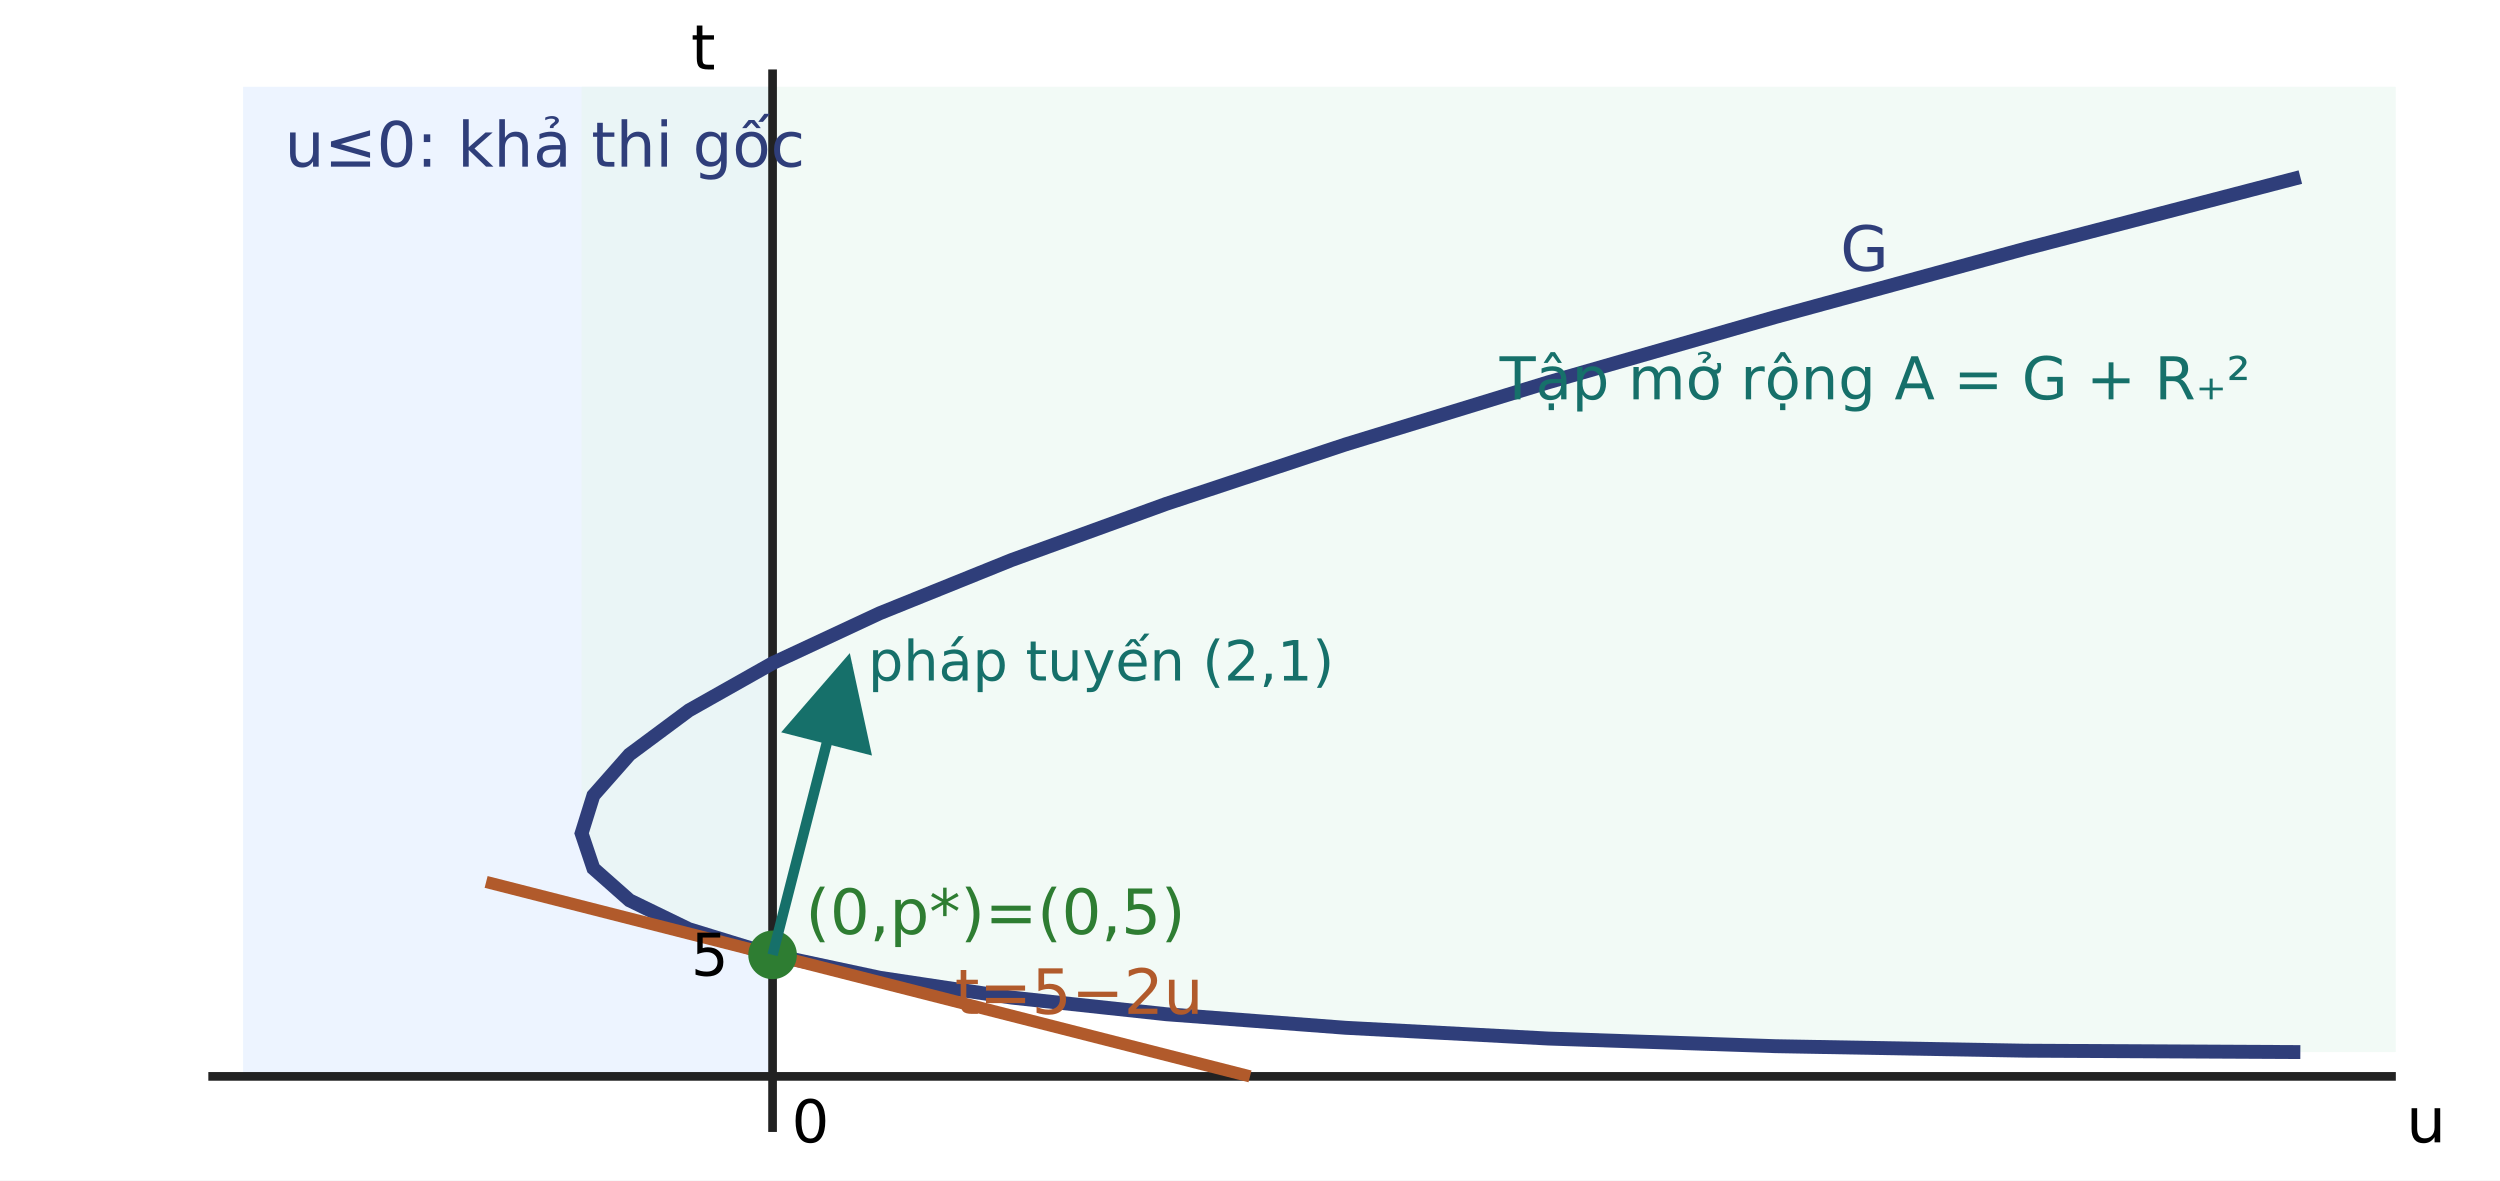
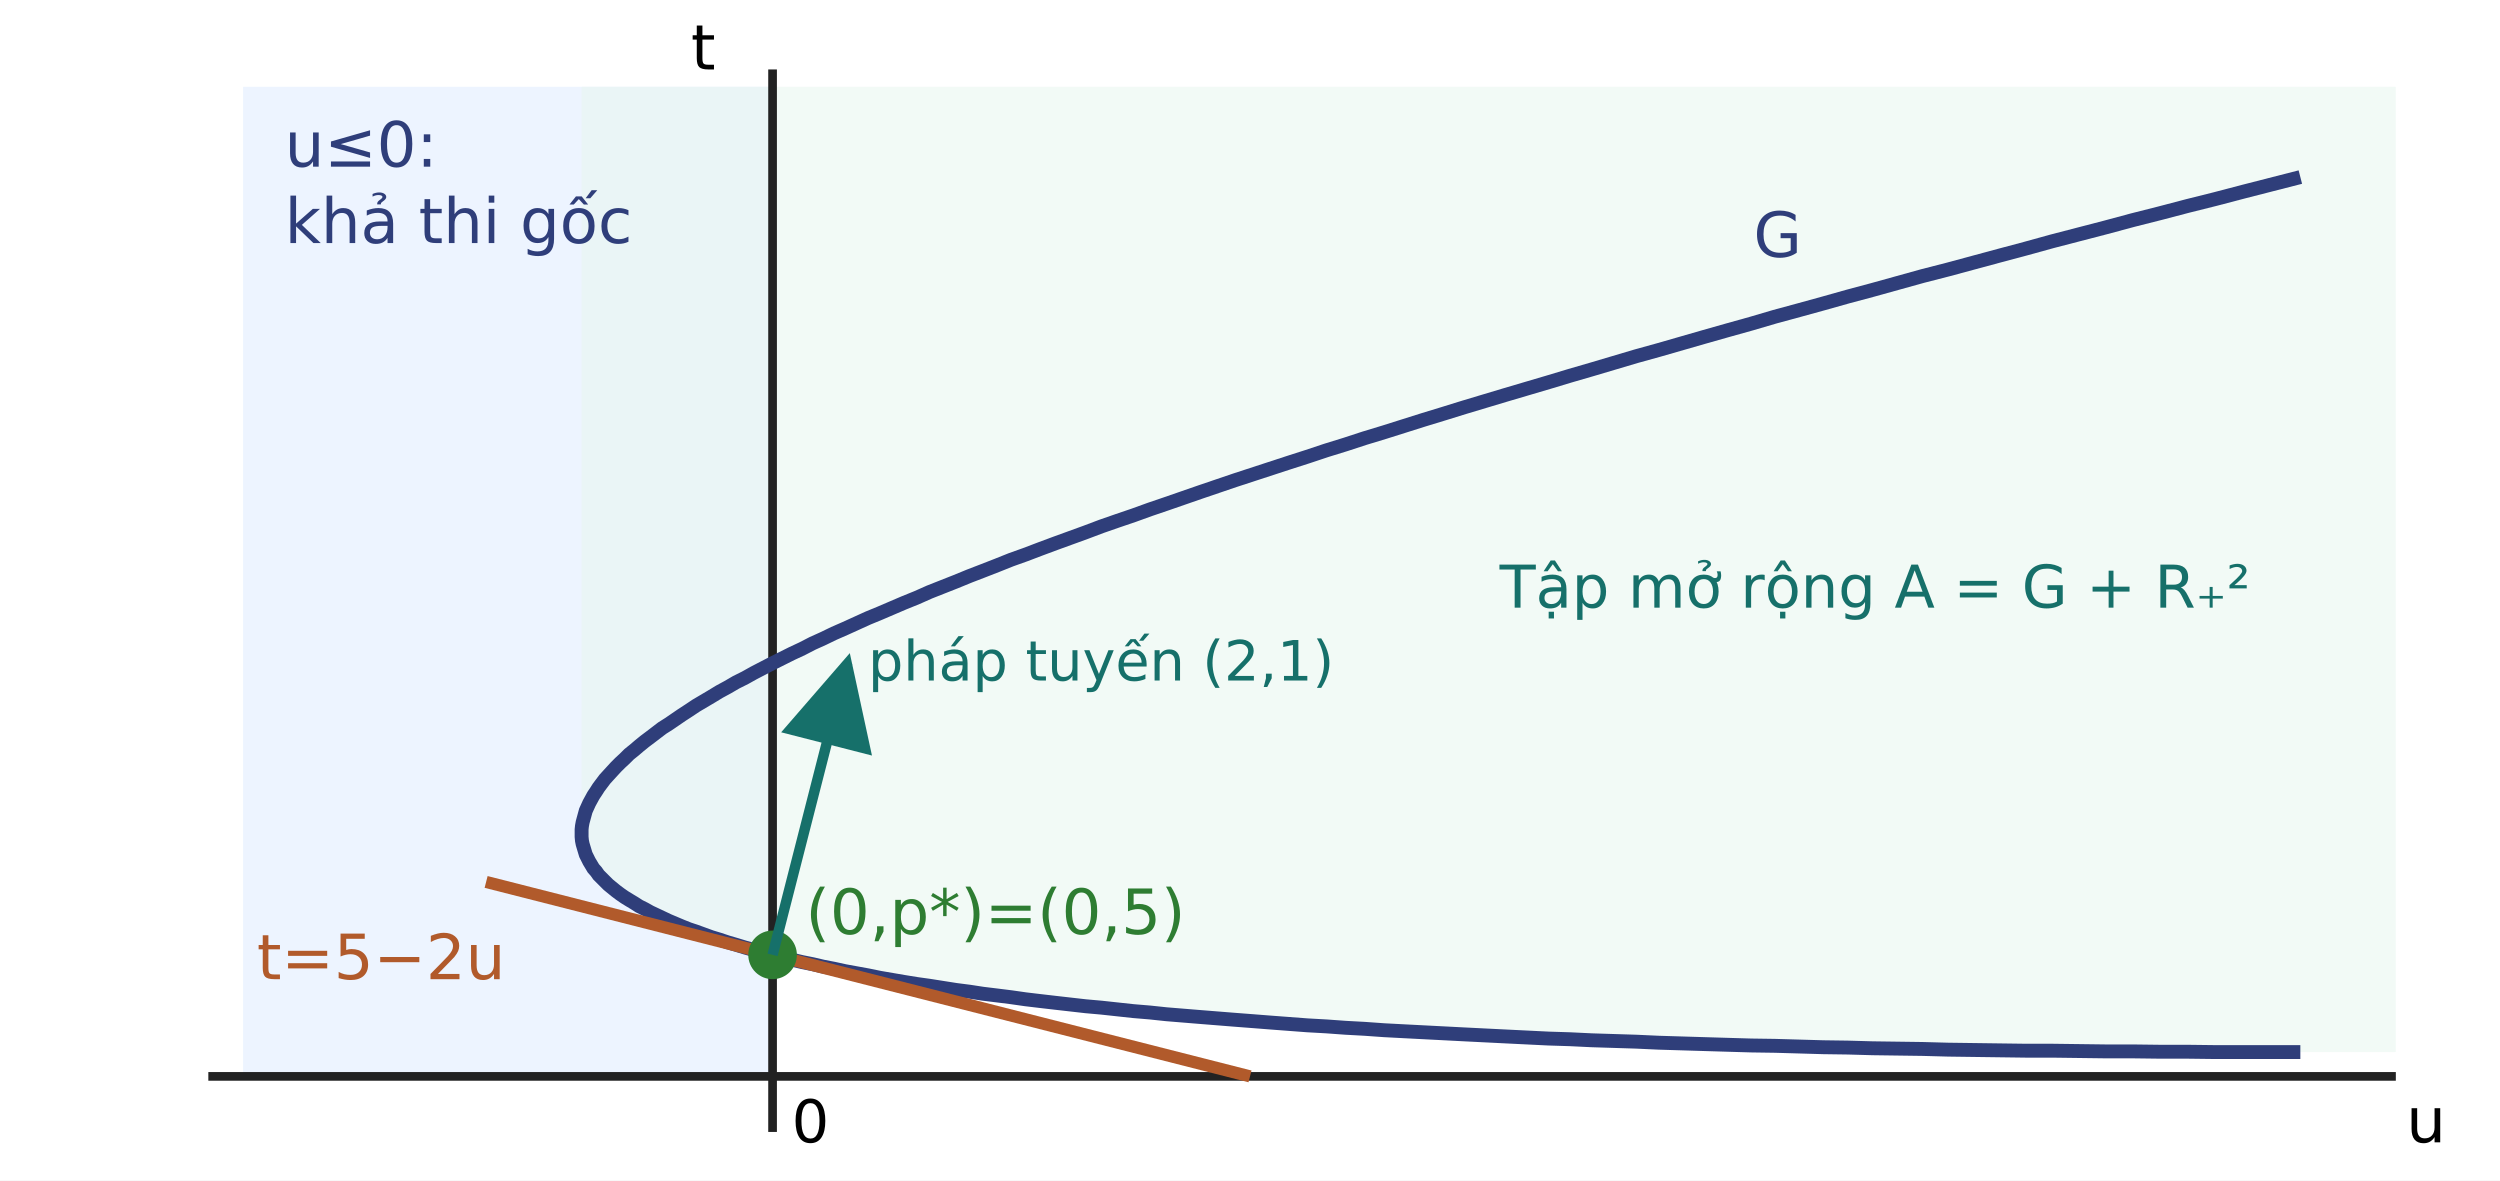
<svg xmlns="http://www.w3.org/2000/svg" viewBox="0 0 720 340" role="img" aria-labelledby="title desc" font-family="DejaVu Sans">
  <defs>
    <marker id="arrow" markerWidth="9" markerHeight="9" refX="8" refY="4.5" orient="auto">
      <path d="M0 0L9 4.5L0 9Z" fill="#16706a" />
    </marker>
  </defs>
  <rect width="720" height="340" fill="#fff" />
  <rect x="70" y="25" width="152.5" height="285" fill="#edf4ff" />
-   <path d="M167.5 240 L170.9 250.1 L181.3 259.3 L198.4 267.6 L222.5 275 L253.4 281.6 L291.3 287.3 L335.9 292.1 L387.5 296 L445.9 299.1 L511.3 301.3 L583.4 302.6 L662.5 303 L690 303 L690 25 L167.5 25 Z" fill="#e9f6f0" opacity="0.58" />
+   <path d="M167.5 240.0 L167.5 241.0 L167.6 242.1 L167.8 243.1 L168.1 244.1 L168.4 245.1 L168.7 246.1 L169.2 247.1 L169.7 248.1 L170.3 249.1 L170.9 250.1 L171.7 251.0 L172.4 252.0 L173.3 252.9 L174.2 253.8 L175.2 254.8 L176.3 255.7 L177.4 256.6 L178.6 257.5 L179.9 258.4 L181.2 259.2 L182.7 260.1 L184.1 261.0 L185.7 261.8 L187.3 262.7 L189.0 263.5 L190.7 264.3 L192.6 265.2 L194.5 266.0 L196.4 266.8 L198.4 267.6 L200.5 268.3 L202.7 269.1 L204.9 269.9 L207.2 270.6 L209.6 271.4 L212.0 272.1 L214.6 272.9 L217.1 273.6 L219.8 274.3 L222.5 275.0 L225.3 275.7 L228.1 276.4 L231.1 277.1 L234.1 277.7 L237.1 278.4 L240.2 279.0 L243.4 279.7 L246.7 280.3 L250.0 280.9 L253.4 281.6 L256.9 282.2 L260.4 282.8 L264.1 283.4 L267.7 283.9 L271.5 284.5 L275.3 285.1 L279.2 285.6 L283.1 286.2 L287.2 286.7 L291.2 287.2 L295.4 287.8 L299.6 288.3 L303.9 288.8 L308.3 289.3 L312.7 289.8 L317.2 290.2 L321.8 290.7 L326.4 291.2 L331.2 291.6 L335.9 292.1 L340.8 292.5 L345.7 292.9 L350.7 293.3 L355.7 293.7 L360.9 294.1 L366.0 294.5 L371.3 294.9 L376.6 295.3 L382.0 295.6 L387.5 296.0 L393.0 296.3 L398.6 296.7 L404.3 297.0 L410.1 297.3 L415.9 297.6 L421.7 297.9 L427.7 298.2 L433.7 298.5 L439.8 298.8 L445.9 299.1 L452.2 299.3 L458.4 299.6 L464.8 299.8 L471.2 300.0 L477.7 300.3 L484.3 300.5 L490.9 300.7 L497.6 300.9 L504.4 301.1 L511.2 301.2 L518.2 301.4 L525.1 301.6 L532.2 301.7 L539.3 301.9 L546.5 302.0 L553.7 302.1 L561.1 302.3 L568.5 302.4 L575.9 302.5 L583.4 302.6 L591.0 302.6 L598.7 302.7 L606.4 302.8 L614.2 302.8 L622.1 302.9 L630.0 302.9 L638.1 303.0 L646.1 303.0 L654.3 303.0 L662.5 303.0 L662.5 303 L690 303 L690 25 L167.5 25 Z" fill="#e9f6f0" opacity="0.58" />
  <path d="M60 310H690M222.5 326V20" stroke="#222" stroke-width="2.5" fill="none" />
-   <text x="82" y="48" font-size="18" fill="#2f3e7a">u≤0: khả thi gốc</text>
-   <polyline points="662.5,303 583.4,302.6 511.3,301.3 445.9,299.1 387.5,296 335.9,292.1 291.3,287.3 253.4,281.6 222.5,275 198.4,267.6 181.3,259.3 170.9,250.1 167.5,240 170.9,229.1 181.3,217.3 198.4,204.6 222.5,191 253.4,176.6 291.3,161.3 335.9,145.1 387.5,128 445.9,110.1 511.3,91.3 583.4,71.6 662.5,51" fill="none" stroke="#2f3e7a" stroke-width="4" />
+   <text x="82" y="48" font-size="18" fill="#2f3e7a">u≤0:</text>
+   <text x="82" y="70" font-size="18" fill="#2f3e7a">khả thi gốc</text>
+   <polyline points="662.5,303.0 654.3,303.0 646.1,303.0 638.1,303.0 630.0,302.9 622.1,302.9 614.2,302.8 606.4,302.8 598.7,302.7 591.0,302.6 583.4,302.6 575.9,302.5 568.5,302.4 561.1,302.3 553.7,302.1 546.5,302.0 539.3,301.9 532.2,301.7 525.1,301.6 518.2,301.4 511.2,301.2 504.4,301.1 497.6,300.9 490.9,300.7 484.3,300.5 477.7,300.3 471.2,300.0 464.8,299.8 458.4,299.6 452.2,299.3 445.9,299.1 439.8,298.8 433.7,298.5 427.7,298.2 421.7,297.9 415.9,297.6 410.1,297.3 404.3,297.0 398.6,296.7 393.0,296.3 387.5,296.0 382.0,295.6 376.6,295.3 371.3,294.9 366.0,294.5 360.9,294.1 355.7,293.7 350.7,293.3 345.7,292.9 340.8,292.5 335.9,292.1 331.2,291.6 326.4,291.2 321.8,290.7 317.2,290.2 312.7,289.8 308.3,289.3 303.9,288.8 299.6,288.3 295.4,287.8 291.2,287.2 287.2,286.7 283.1,286.2 279.2,285.6 275.3,285.1 271.5,284.5 267.7,283.9 264.1,283.4 260.4,282.8 256.9,282.2 253.4,281.6 250.0,280.9 246.7,280.3 243.4,279.7 240.2,279.0 237.1,278.4 234.1,277.7 231.1,277.1 228.1,276.4 225.3,275.7 222.5,275.0 219.8,274.3 217.1,273.6 214.6,272.9 212.0,272.1 209.6,271.4 207.2,270.6 204.9,269.9 202.7,269.1 200.5,268.3 198.4,267.6 196.4,266.8 194.5,266.0 192.6,265.2 190.7,264.3 189.0,263.5 187.3,262.7 185.7,261.8 184.1,261.0 182.7,260.1 181.2,259.2 179.9,258.4 178.6,257.5 177.4,256.6 176.3,255.7 175.2,254.8 174.2,253.8 173.3,252.9 172.4,252.0 171.7,251.0 170.9,250.1 170.3,249.1 169.7,248.1 169.2,247.1 168.7,246.1 168.4,245.1 168.1,244.1 167.8,243.1 167.6,242.1 167.5,241.0 167.5,240.0 167.5,238.9 167.6,237.9 167.8,236.8 168.1,235.7 168.4,234.6 168.7,233.5 169.2,232.4 169.7,231.3 170.3,230.2 170.9,229.1 171.7,227.9 172.4,226.8 173.3,225.6 174.2,224.4 175.2,223.3 176.3,222.1 177.4,220.9 178.6,219.7 179.9,218.5 181.2,217.2 182.7,216.0 184.1,214.8 185.7,213.5 187.3,212.3 189.0,211.0 190.7,209.7 192.6,208.5 194.5,207.2 196.4,205.9 198.4,204.6 200.5,203.2 202.7,201.9 204.9,200.6 207.2,199.2 209.6,197.9 212.0,196.5 214.6,195.2 217.1,193.8 219.8,192.4 222.5,191.0 225.3,189.6 228.1,188.2 231.1,186.8 234.0,185.3 237.1,183.9 240.2,182.4 243.4,181.0 246.7,179.5 250.0,178.0 253.4,176.6 256.9,175.1 260.4,173.6 264.1,172.1 267.7,170.5 271.5,169.0 275.3,167.5 279.2,165.9 283.1,164.4 287.2,162.8 291.2,161.2 295.4,159.7 299.6,158.1 303.9,156.5 308.3,154.9 312.7,153.3 317.2,151.6 321.8,150.0 326.5,148.4 331.2,146.7 335.9,145.1 340.8,143.4 345.7,141.7 350.7,140.0 355.7,138.3 360.9,136.6 366.1,134.9 371.3,133.2 376.6,131.5 382.0,129.7 387.5,128.0 393.0,126.2 398.6,124.5 404.3,122.7 410.0,120.9 415.9,119.1 421.7,117.3 427.7,115.5 433.7,113.7 439.8,111.9 445.9,110.1 452.2,108.2 458.4,106.4 464.8,104.5 471.2,102.6 477.7,100.8 484.3,98.9 490.9,97.0 497.6,95.1 504.4,93.2 511.2,91.2 518.2,89.3 525.1,87.4 532.2,85.4 539.3,83.5 546.5,81.5 553.7,79.5 561.1,77.6 568.5,75.6 575.9,73.6 583.4,71.6 591.0,69.5 598.7,67.5 606.4,65.5 614.2,63.4 622.1,61.4 630.1,59.3 638.1,57.3 646.1,55.2 654.3,53.1 662.5,51.0" fill="none" stroke="#2f3e7a" stroke-width="4" />
  <line x1="140" y1="254" x2="360" y2="310" stroke="#b15a2b" stroke-width="3.5" />
  <circle cx="222.5" cy="275" r="7" fill="#2e7d32" />
  <line x1="222.5" y1="275" x2="244" y2="191" stroke="#16706a" stroke-width="3" marker-end="url(#arrow)" />
  <text x="250" y="196" font-size="16" fill="#16706a">pháp tuyến (2,1)</text>
  <text x="232" y="269" font-size="18" fill="#2e7d32">(0,p*)=(0,5)</text>
-   <text x="275" y="292" font-size="18" fill="#b15a2b">t=5−2u</text>
-   <text x="530" y="78" font-size="18" fill="#2f3e7a">G</text>
-   <text x="540" y="115" text-anchor="middle" font-size="17" fill="#16706a">Tập mở rộng A = G + R₊²</text>
+   <text x="74" y="282" font-size="18" fill="#b15a2b">t=5−2u</text>
+   <text x="505" y="74" font-size="18" fill="#2f3e7a">G</text>
+   <text x="540" y="175" text-anchor="middle" font-size="17" fill="#16706a">Tập mở rộng A = G + R₊²</text>
  <text x="693" y="329" font-size="18">u</text>
  <text x="199" y="20" font-size="18">t</text>
  <text x="228" y="329" font-size="17">0</text>
-   <text x="199" y="281" font-size="17">5</text>
</svg>
